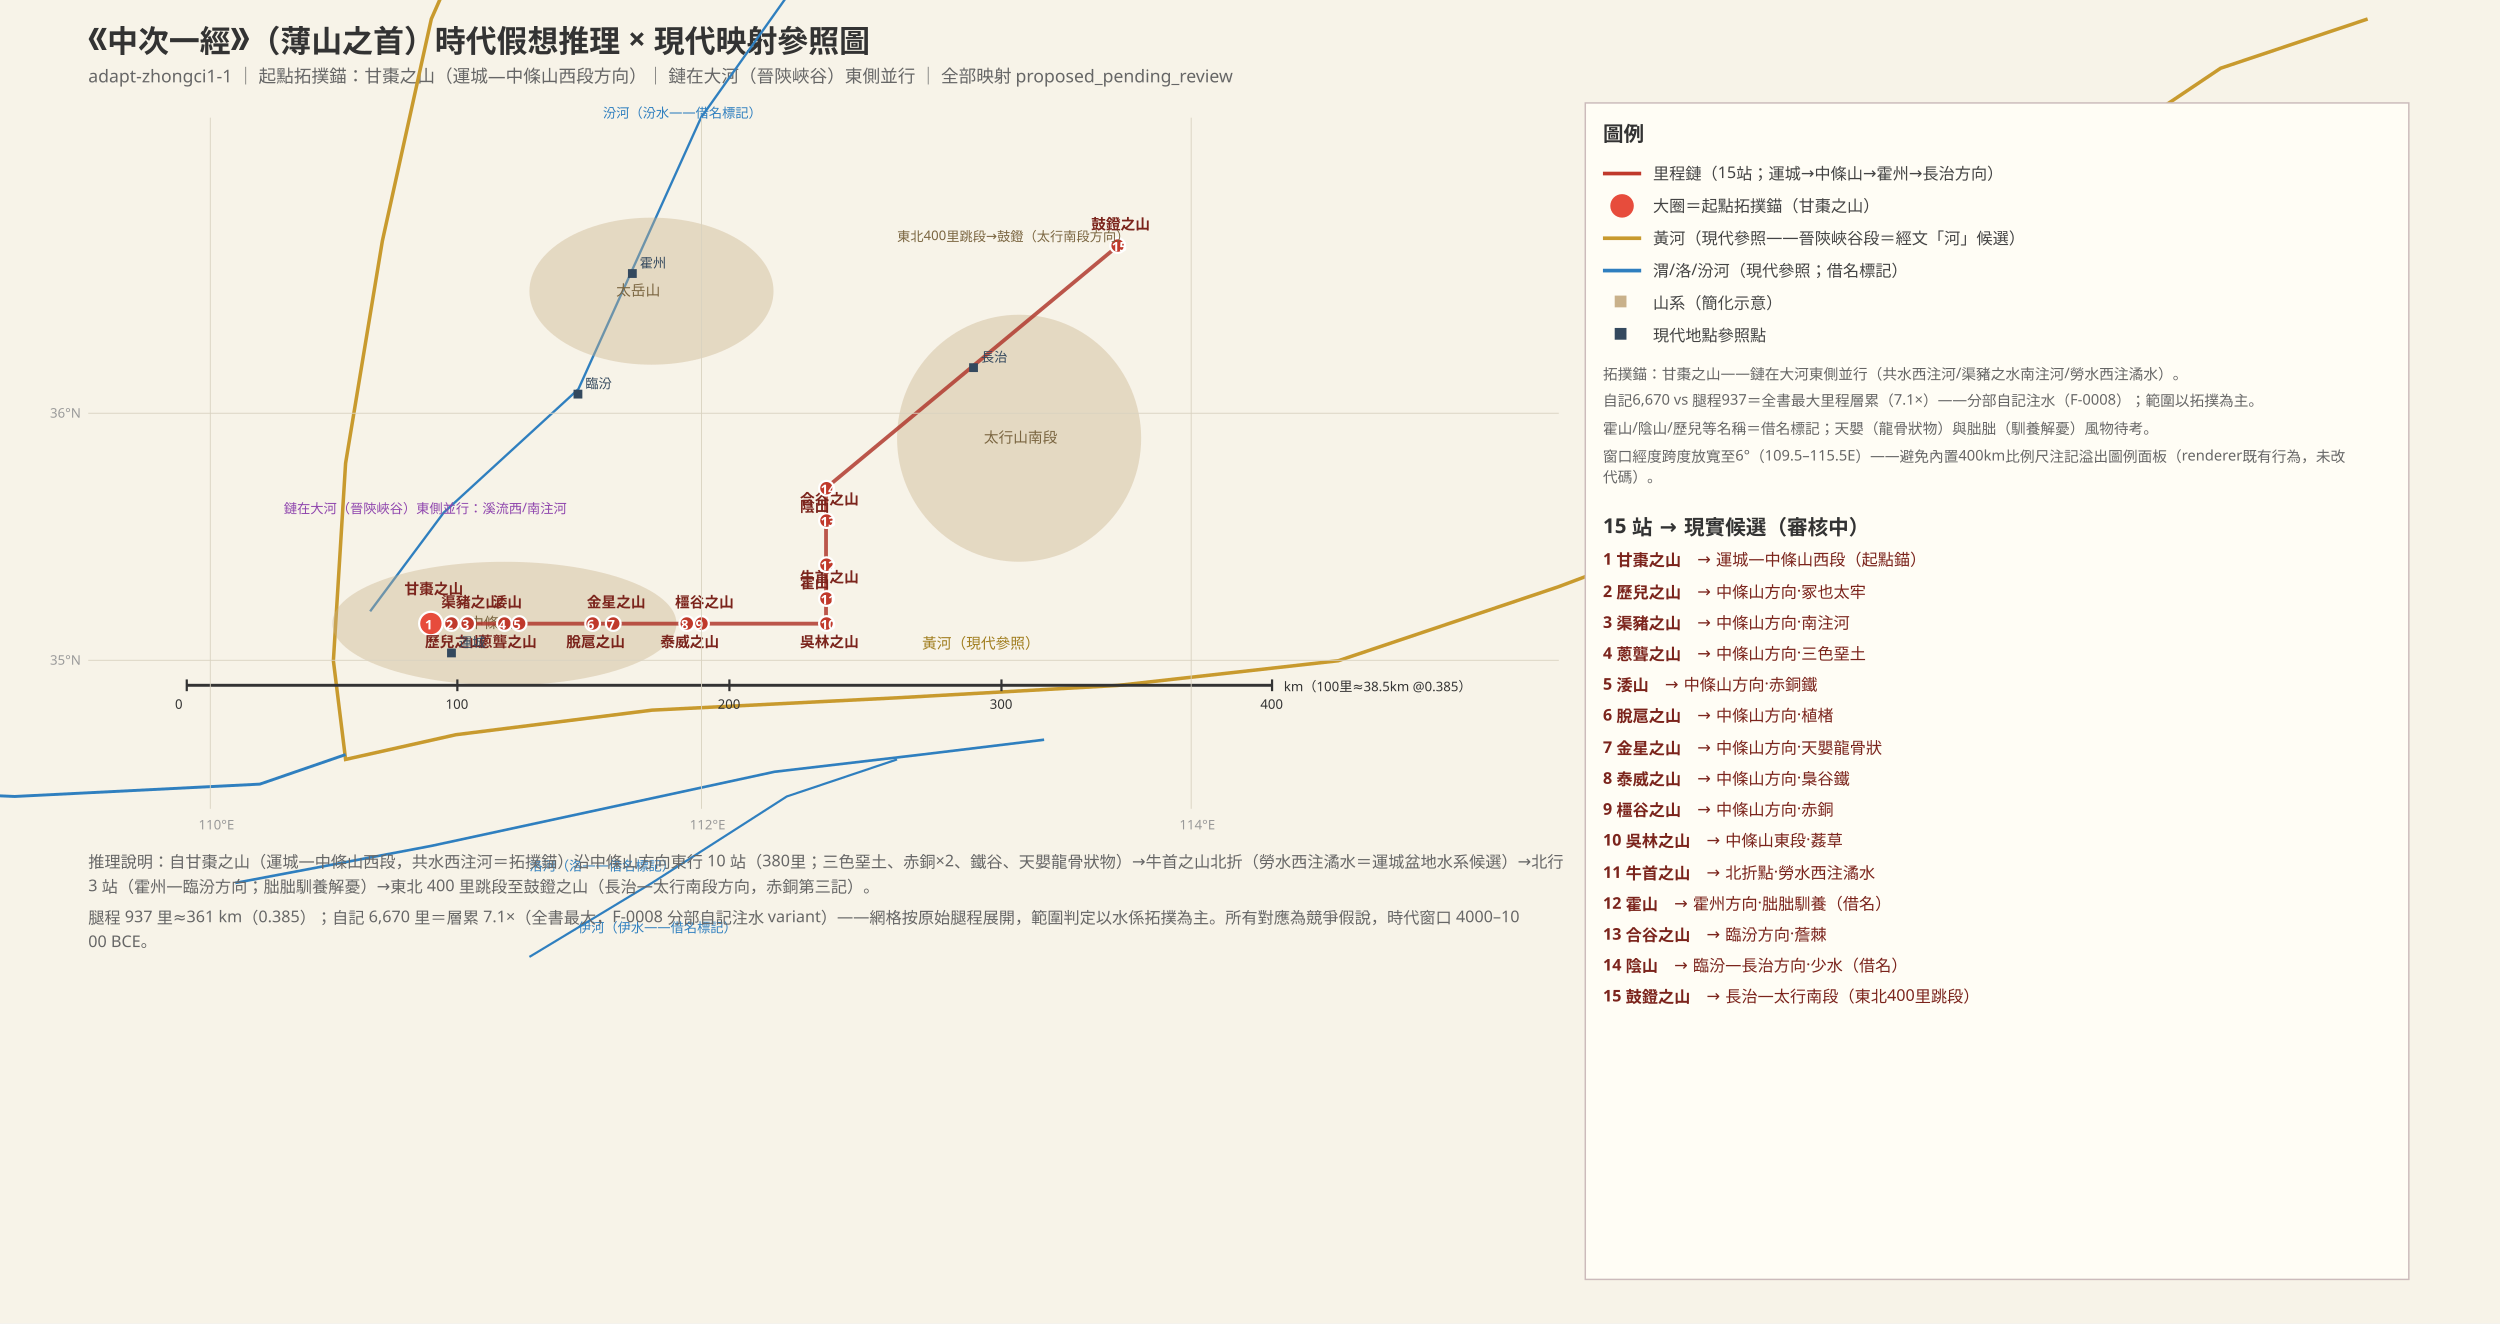
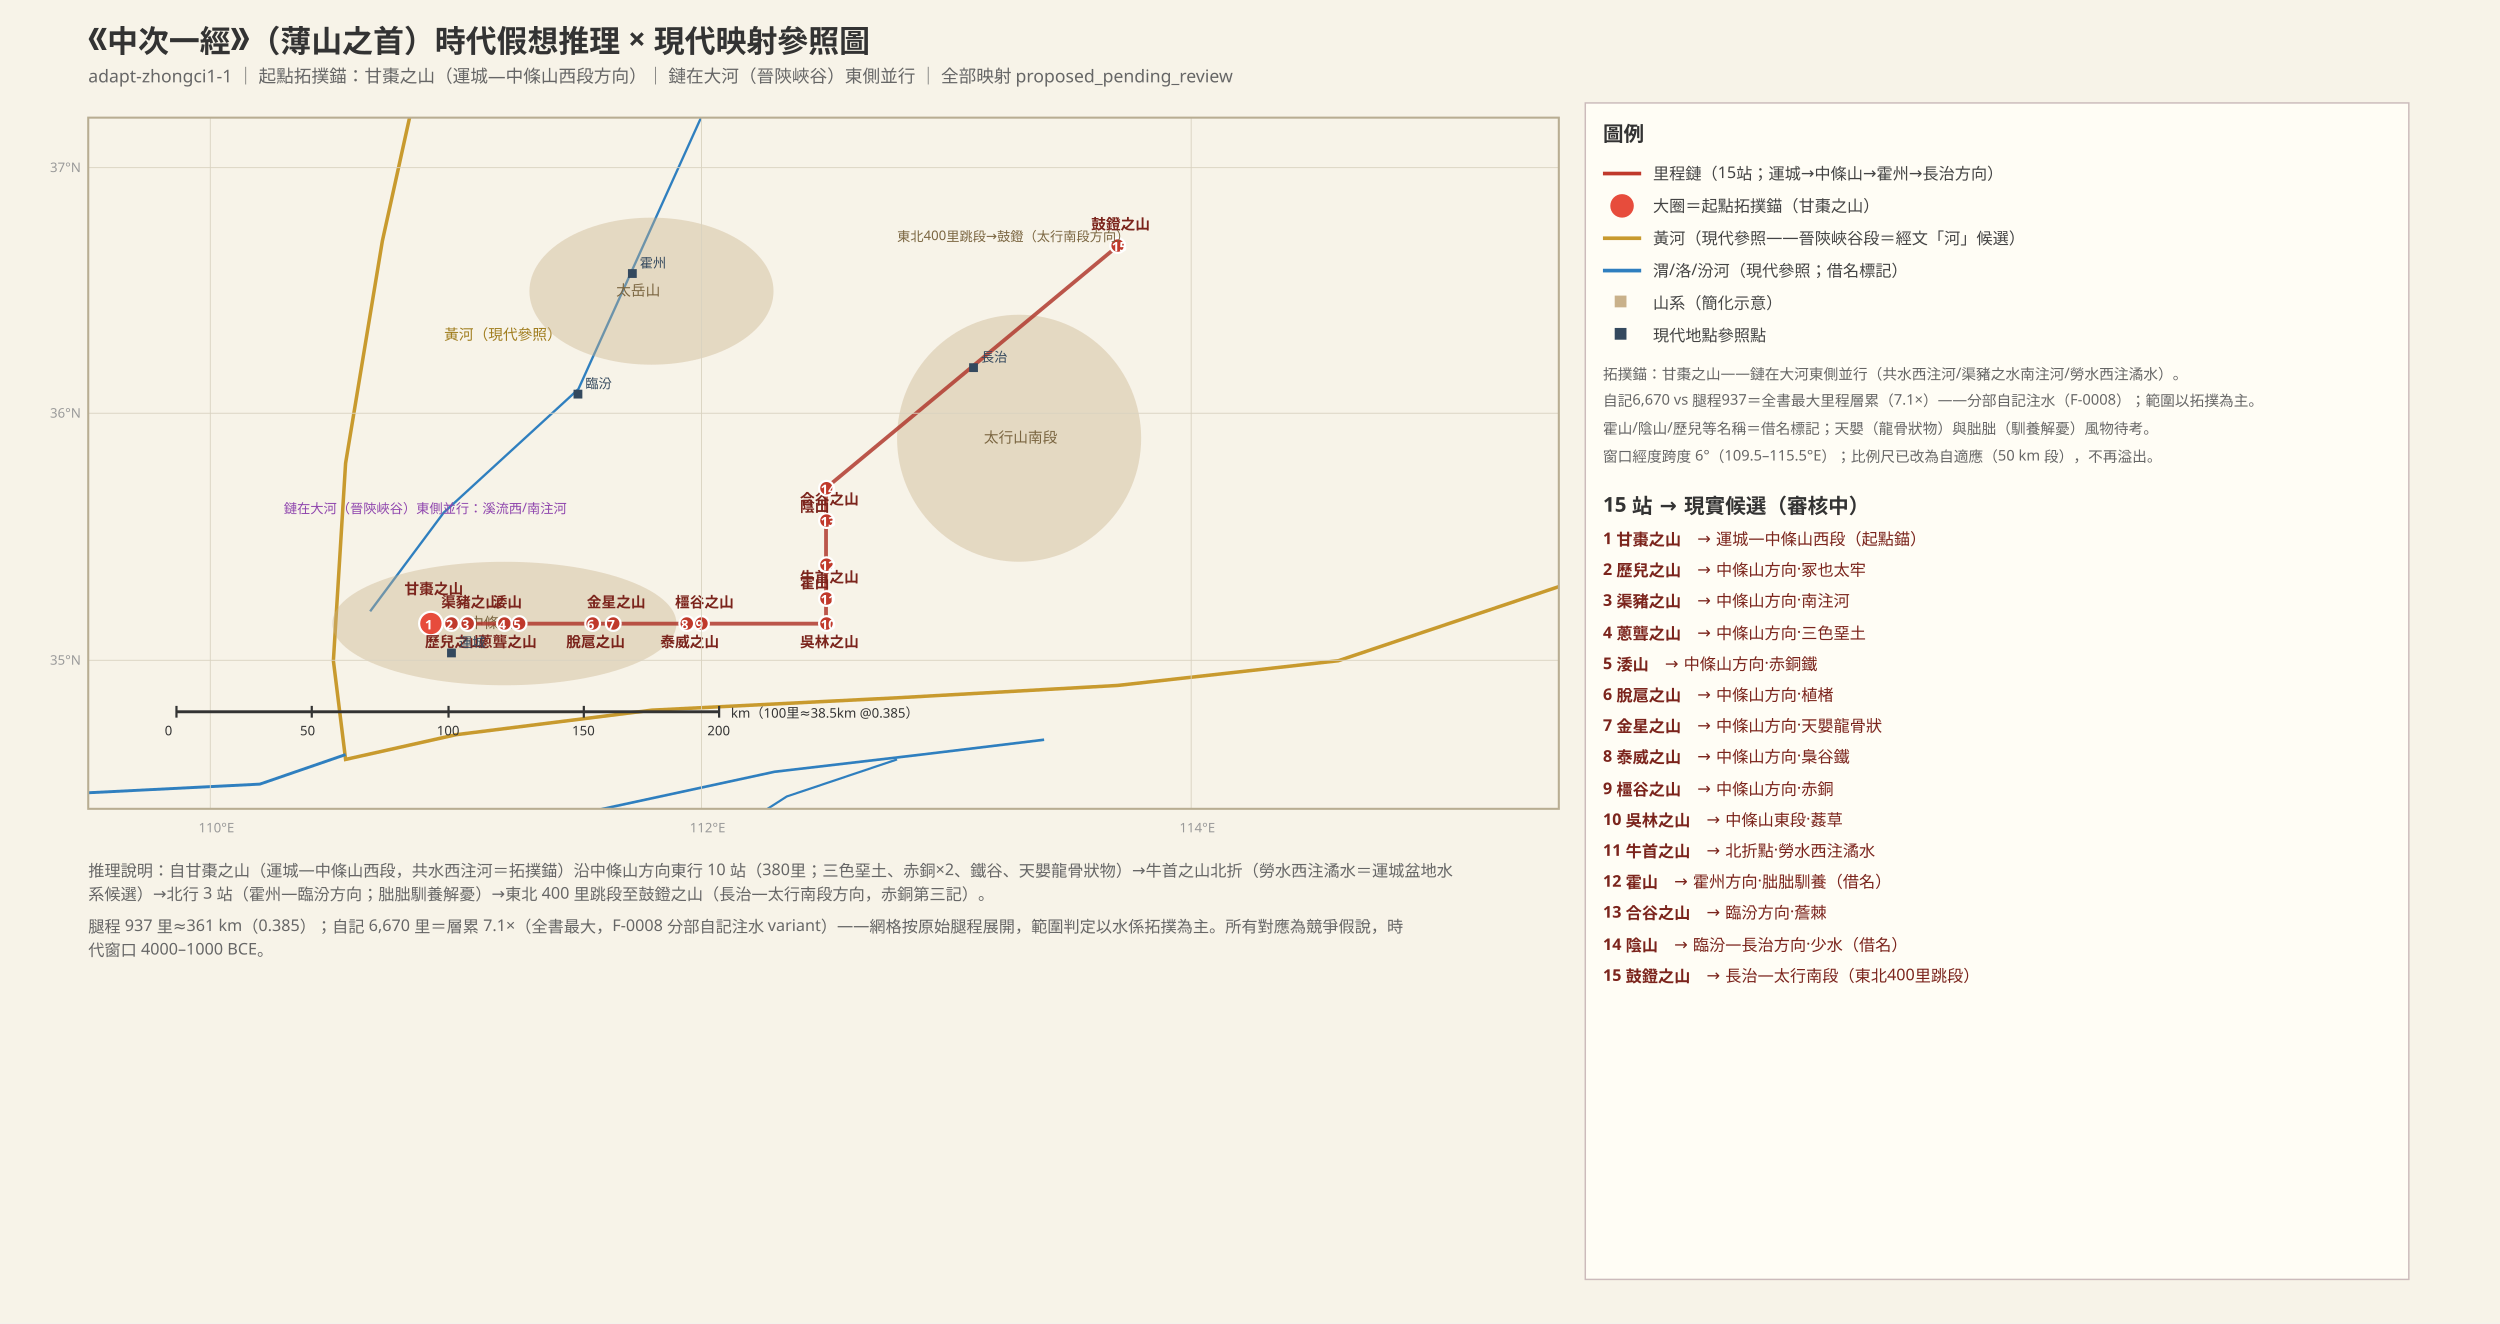
<svg xmlns="http://www.w3.org/2000/svg" width="1700" height="900" font-family="PingFang SC, Hiragino Sans GB, Microsoft YaHei, sans-serif">
  <rect width="1700" height="900" fill="#f7f3e8" />
  <defs>
    <marker id="arr" markerWidth="8" markerHeight="8" refX="7" refY="3" orient="auto">
      <path d="M0,0 L7,3 L0,6 Z" fill="#555" />
    </marker>
    <pattern id="sand" width="8" height="8" patternUnits="userSpaceOnUse">
      <rect width="8" height="8" fill="#efe3c0" />
      <circle cx="2" cy="2" r="0.8" fill="#d6b96a" />
      <circle cx="6" cy="6" r="0.8" fill="#d6b96a" />
    </pattern>
+     <clipPath id="mapclip">
+       <rect x="60" y="80" width="1000" height="470" />
+     </clipPath>
  </defs>
  <text x="60" y="34" font-size="21" font-weight="bold" fill="#333">《中次一經》（薄山之首）時代假想推理 × 現代映射參照圖</text>
  <text x="60" y="56" font-size="12" fill="#666">adapt-zhongci1-1 ｜ 起點拓撲錨：甘棗之山（運城—中條山西段方向）｜ 鏈在大河（晉陝峽谷）東側並行 ｜ 全部映射 proposed_pending_review</text>
-   <polyline points="-2106.7,516.4 -1856.7,550.0 -1606.7,449.3 -1440.0,348.6 -1223.3,298.2 -1023.3,273.0 -890.0,264.6 -790.0,197.5 -690.0,63.2 -590.0,-37.5 -490.0,-138.2 -373.3,-238.9 -290.0,-339.6 -123.3,-440.4 60.0,-473.9 210.0,-473.9 326.7,-440.4 410.0,-390.0 410.0,-272.5 360.0,-138.2 293.3,12.9 260.0,163.9 235.0,315.0 226.7,449.3 235.0,516.4 310.0,499.6 443.3,482.9 610.0,474.5 760.0,466.1 910.0,449.3 1060.0,398.9 1193.3,348.6 1310.0,231.1 1410.0,113.6 1510.0,46.4 1610.0,12.9" fill="none" stroke="#c89a2e" stroke-width="2.4" />
-   <text x="627" y="441" font-size="10" fill="#a07d1e">黃河（現代參照）</text>
-   <polyline points="-823.3,491.2 -606.7,499.6 -390.0,524.8 -190.0,533.2 10.0,541.6 176.7,533.2 235.0,513.1" fill="none" stroke="#2f7fbf" stroke-width="2" />
-   <text x="-423" y="496" font-size="9" fill="#2f7fbf">渭河</text>
-   <polyline points="160.0,600.4 293.3,575.2 410.0,550.0 526.7,524.8 626.7,513.1 710.0,503.0" fill="none" stroke="#2f7fbf" stroke-width="1.8" />
-   <text x="360" y="592" font-size="9" fill="#2f7fbf">洛河（洛——借名標記）</text>
-   <polyline points="360.0,650.7 443.3,600.4 535.0,541.6 610.0,516.4" fill="none" stroke="#2f7fbf" stroke-width="1.5" />
-   <text x="393" y="634" font-size="9" fill="#2f7fbf">伊河（伊水——借名標記）</text>
-   <polyline points="526.7,-171.8 560.0,-37.5 476.7,80.0 393.3,264.6 301.7,348.6 251.7,415.7" fill="none" stroke="#2f7fbf" stroke-width="1.6" />
-   <text x="410" y="80" font-size="9" fill="#2f7fbf">汾河（汾水——借名標記）</text>
-   <ellipse cx="343" cy="424" rx="117" ry="42" fill="#c9b18a" opacity="0.4" />
-   <text x="319" y="427" font-size="10" fill="#7a6540">中條山</text>
-   <ellipse cx="443" cy="198" rx="83" ry="50" fill="#c9b18a" opacity="0.4" />
-   <text x="419" y="201" font-size="10" fill="#7a6540">太岳山</text>
-   <ellipse cx="693" cy="298" rx="83" ry="84" fill="#c9b18a" opacity="0.4" />
-   <text x="669" y="301" font-size="10" fill="#7a6540">太行山南段</text>
-   <polyline points="293.3,424.1 306.7,424.1 318.3,424.1 343.3,424.1 353.3,424.1 403.3,424.1 416.7,424.1 466.7,424.1 476.7,424.1 561.7,424.1 561.7,407.3 561.7,383.8 561.7,353.6 561.7,331.8 760.0,167.3" fill="none" stroke="#b03a2e" stroke-width="2.6" opacity="0.85" />
-   <circle cx="293" cy="424" r="8" fill="#e74c3c" stroke="#fff" stroke-width="1.5" />
-   <text x="289" y="428" font-size="9" fill="#fff" font-weight="bold">1</text>
-   <text x="275" y="404" font-size="10" fill="#7b241c" font-weight="bold">甘棗之山</text>
-   <circle cx="307" cy="424" r="5" fill="#c0392b" stroke="#fff" stroke-width="1.5" />
-   <text x="303" y="428" font-size="9" fill="#fff" font-weight="bold">2</text>
-   <text x="289" y="440" font-size="10" fill="#7b241c" font-weight="bold">歷兒之山</text>
-   <circle cx="318" cy="424" r="5" fill="#c0392b" stroke="#fff" stroke-width="1.5" />
-   <text x="314" y="428" font-size="9" fill="#fff" font-weight="bold">3</text>
-   <text x="300" y="413" font-size="10" fill="#7b241c" font-weight="bold">渠豬之山</text>
-   <circle cx="343" cy="424" r="5" fill="#c0392b" stroke="#fff" stroke-width="1.5" />
-   <text x="339" y="428" font-size="9" fill="#fff" font-weight="bold">4</text>
-   <text x="325" y="440" font-size="10" fill="#7b241c" font-weight="bold">蔥聾之山</text>
-   <circle cx="353" cy="424" r="5" fill="#c0392b" stroke="#fff" stroke-width="1.5" />
-   <text x="349" y="428" font-size="9" fill="#fff" font-weight="bold">5</text>
-   <text x="335" y="413" font-size="10" fill="#7b241c" font-weight="bold">涹山</text>
-   <circle cx="403" cy="424" r="5" fill="#c0392b" stroke="#fff" stroke-width="1.5" />
-   <text x="399" y="428" font-size="9" fill="#fff" font-weight="bold">6</text>
-   <text x="385" y="440" font-size="10" fill="#7b241c" font-weight="bold">脫扈之山</text>
-   <circle cx="417" cy="424" r="5" fill="#c0392b" stroke="#fff" stroke-width="1.5" />
-   <text x="413" y="428" font-size="9" fill="#fff" font-weight="bold">7</text>
-   <text x="399" y="413" font-size="10" fill="#7b241c" font-weight="bold">金星之山</text>
-   <circle cx="467" cy="424" r="5" fill="#c0392b" stroke="#fff" stroke-width="1.5" />
-   <text x="463" y="428" font-size="9" fill="#fff" font-weight="bold">8</text>
-   <text x="449" y="440" font-size="10" fill="#7b241c" font-weight="bold">泰威之山</text>
-   <circle cx="477" cy="424" r="5" fill="#c0392b" stroke="#fff" stroke-width="1.5" />
-   <text x="473" y="428" font-size="9" fill="#fff" font-weight="bold">9</text>
-   <text x="459" y="413" font-size="10" fill="#7b241c" font-weight="bold">橿谷之山</text>
-   <circle cx="562" cy="424" r="5" fill="#c0392b" stroke="#fff" stroke-width="1.5" />
-   <text x="558" y="428" font-size="9" fill="#fff" font-weight="bold">10</text>
-   <text x="544" y="440" font-size="10" fill="#7b241c" font-weight="bold">吳林之山</text>
-   <circle cx="562" cy="407" r="5" fill="#c0392b" stroke="#fff" stroke-width="1.5" />
-   <text x="558" y="411" font-size="9" fill="#fff" font-weight="bold">11</text>
-   <text x="544" y="396" font-size="10" fill="#7b241c" font-weight="bold">牛首之山</text>
-   <circle cx="562" cy="384" r="5" fill="#c0392b" stroke="#fff" stroke-width="1.5" />
-   <text x="558" y="388" font-size="9" fill="#fff" font-weight="bold">12</text>
-   <text x="544" y="400" font-size="10" fill="#7b241c" font-weight="bold">霍山</text>
-   <circle cx="562" cy="354" r="5" fill="#c0392b" stroke="#fff" stroke-width="1.5" />
-   <text x="558" y="358" font-size="9" fill="#fff" font-weight="bold">13</text>
-   <text x="544" y="343" font-size="10" fill="#7b241c" font-weight="bold">合谷之山</text>
-   <circle cx="562" cy="332" r="5" fill="#c0392b" stroke="#fff" stroke-width="1.5" />
-   <text x="558" y="336" font-size="9" fill="#fff" font-weight="bold">14</text>
-   <text x="544" y="348" font-size="10" fill="#7b241c" font-weight="bold">陰山</text>
-   <circle cx="760" cy="167" r="5" fill="#c0392b" stroke="#fff" stroke-width="1.5" />
-   <text x="756" y="171" font-size="9" fill="#fff" font-weight="bold">15</text>
-   <text x="742" y="156" font-size="10" fill="#7b241c" font-weight="bold">鼓鐙之山</text>
-   <text x="193" y="349" font-size="9" fill="#8e44ad">鏈在大河（晉陝峽谷）東側並行：溪流西/南注河</text>
-   <text x="610" y="164" font-size="9" fill="#7a6540">東北400里跳段→鼓鐙（太行南段方向）</text>
-   <rect x="304" y="441" width="6" height="6" fill="#34495e" />
-   <text x="312" y="440" font-size="9" fill="#34495e">運城</text>
-   <rect x="390" y="265" width="6" height="6" fill="#34495e" />
-   <text x="398" y="264" font-size="9" fill="#34495e">臨汾</text>
-   <rect x="427" y="183" width="6" height="6" fill="#34495e" />
-   <text x="435" y="182" font-size="9" fill="#34495e">霍州</text>
-   <rect x="659" y="247" width="6" height="6" fill="#34495e" />
-   <text x="667" y="246" font-size="9" fill="#34495e">長治</text>
-   <line x1="127" y1="466" x2="865" y2="466" stroke="#333" stroke-width="2" />
-   <line x1="127" y1="462" x2="127" y2="470" stroke="#333" stroke-width="1.5" />
-   <text x="119" y="482" font-size="9" fill="#333">0</text>
-   <line x1="311" y1="462" x2="311" y2="470" stroke="#333" stroke-width="1.5" />
-   <text x="303" y="482" font-size="9" fill="#333">100</text>
-   <line x1="496" y1="462" x2="496" y2="470" stroke="#333" stroke-width="1.5" />
-   <text x="488" y="482" font-size="9" fill="#333">200</text>
-   <line x1="681" y1="462" x2="681" y2="470" stroke="#333" stroke-width="1.5" />
-   <text x="673" y="482" font-size="9" fill="#333">300</text>
-   <line x1="865" y1="462" x2="865" y2="470" stroke="#333" stroke-width="1.5" />
-   <text x="857" y="482" font-size="9" fill="#333">400</text>
-   <text x="873" y="470" font-size="9" fill="#333">km（100里≈38.5km @0.385）</text>
+   <g clip-path="url(#mapclip)">
+     <polyline points="-2106.7,516.4 -1856.7,550.0 -1606.7,449.3 -1440.0,348.6 -1223.3,298.2 -1023.3,273.0 -890.0,264.6 -790.0,197.5 -690.0,63.2 -590.0,-37.5 -490.0,-138.2 -373.3,-238.9 -290.0,-339.6 -123.3,-440.4 60.0,-473.9 210.0,-473.9 326.7,-440.4 410.0,-390.0 410.0,-272.5 360.0,-138.2 293.3,12.9 260.0,163.9 235.0,315.0 226.7,449.3 235.0,516.4 310.0,499.6 443.3,482.9 610.0,474.5 760.0,466.1 910.0,449.3 1060.0,398.9 1193.3,348.6 1310.0,231.1 1410.0,113.6 1510.0,46.4 1610.0,12.9" fill="none" stroke="#c89a2e" stroke-width="2.4" />
+     <text x="302" y="231" font-size="10" fill="#a07d1e">黃河（現代參照）</text>
+     <polyline points="-823.3,491.2 -606.7,499.6 -390.0,524.8 -190.0,533.2 10.0,541.6 176.7,533.2 235.0,513.1" fill="none" stroke="#2f7fbf" stroke-width="2" />
+     <polyline points="160.0,600.4 293.3,575.2 410.0,550.0 526.7,524.8 626.7,513.1 710.0,503.0" fill="none" stroke="#2f7fbf" stroke-width="1.8" />
+     <polyline points="360.0,650.7 443.3,600.4 535.0,541.6 610.0,516.4" fill="none" stroke="#2f7fbf" stroke-width="1.5" />
+     <polyline points="526.7,-171.8 560.0,-37.5 476.7,80.0 393.3,264.6 301.7,348.6 251.7,415.7" fill="none" stroke="#2f7fbf" stroke-width="1.6" />
+     <ellipse cx="343" cy="424" rx="117" ry="42" fill="#c9b18a" opacity="0.4" />
+     <text x="319" y="427" font-size="10" fill="#7a6540">中條山</text>
+     <ellipse cx="443" cy="198" rx="83" ry="50" fill="#c9b18a" opacity="0.4" />
+     <text x="419" y="201" font-size="10" fill="#7a6540">太岳山</text>
+     <ellipse cx="693" cy="298" rx="83" ry="84" fill="#c9b18a" opacity="0.4" />
+     <text x="669" y="301" font-size="10" fill="#7a6540">太行山南段</text>
+     <polyline points="293.3,424.1 306.7,424.1 318.3,424.1 343.3,424.1 353.3,424.1 403.3,424.1 416.7,424.1 466.7,424.1 476.7,424.1 561.7,424.1 561.7,407.3 561.7,383.8 561.7,353.6 561.7,331.8 760.0,167.3" fill="none" stroke="#b03a2e" stroke-width="2.6" opacity="0.85" />
+     <circle cx="293" cy="424" r="8" fill="#e74c3c" stroke="#fff" stroke-width="1.5" />
+     <text x="289" y="428" font-size="9" fill="#fff" font-weight="bold">1</text>
+     <text x="275" y="404" font-size="10" fill="#7b241c" font-weight="bold">甘棗之山</text>
+     <circle cx="307" cy="424" r="5" fill="#c0392b" stroke="#fff" stroke-width="1.5" />
+     <text x="303" y="428" font-size="9" fill="#fff" font-weight="bold">2</text>
+     <text x="289" y="440" font-size="10" fill="#7b241c" font-weight="bold">歷兒之山</text>
+     <circle cx="318" cy="424" r="5" fill="#c0392b" stroke="#fff" stroke-width="1.5" />
+     <text x="314" y="428" font-size="9" fill="#fff" font-weight="bold">3</text>
+     <text x="300" y="413" font-size="10" fill="#7b241c" font-weight="bold">渠豬之山</text>
+     <circle cx="343" cy="424" r="5" fill="#c0392b" stroke="#fff" stroke-width="1.5" />
+     <text x="339" y="428" font-size="9" fill="#fff" font-weight="bold">4</text>
+     <text x="325" y="440" font-size="10" fill="#7b241c" font-weight="bold">蔥聾之山</text>
+     <circle cx="353" cy="424" r="5" fill="#c0392b" stroke="#fff" stroke-width="1.5" />
+     <text x="349" y="428" font-size="9" fill="#fff" font-weight="bold">5</text>
+     <text x="335" y="413" font-size="10" fill="#7b241c" font-weight="bold">涹山</text>
+     <circle cx="403" cy="424" r="5" fill="#c0392b" stroke="#fff" stroke-width="1.5" />
+     <text x="399" y="428" font-size="9" fill="#fff" font-weight="bold">6</text>
+     <text x="385" y="440" font-size="10" fill="#7b241c" font-weight="bold">脫扈之山</text>
+     <circle cx="417" cy="424" r="5" fill="#c0392b" stroke="#fff" stroke-width="1.5" />
+     <text x="413" y="428" font-size="9" fill="#fff" font-weight="bold">7</text>
+     <text x="399" y="413" font-size="10" fill="#7b241c" font-weight="bold">金星之山</text>
+     <circle cx="467" cy="424" r="5" fill="#c0392b" stroke="#fff" stroke-width="1.5" />
+     <text x="463" y="428" font-size="9" fill="#fff" font-weight="bold">8</text>
+     <text x="449" y="440" font-size="10" fill="#7b241c" font-weight="bold">泰威之山</text>
+     <circle cx="477" cy="424" r="5" fill="#c0392b" stroke="#fff" stroke-width="1.5" />
+     <text x="473" y="428" font-size="9" fill="#fff" font-weight="bold">9</text>
+     <text x="459" y="413" font-size="10" fill="#7b241c" font-weight="bold">橿谷之山</text>
+     <circle cx="562" cy="424" r="5" fill="#c0392b" stroke="#fff" stroke-width="1.5" />
+     <text x="558" y="428" font-size="9" fill="#fff" font-weight="bold">10</text>
+     <text x="544" y="440" font-size="10" fill="#7b241c" font-weight="bold">吳林之山</text>
+     <circle cx="562" cy="407" r="5" fill="#c0392b" stroke="#fff" stroke-width="1.5" />
+     <text x="558" y="411" font-size="9" fill="#fff" font-weight="bold">11</text>
+     <text x="544" y="396" font-size="10" fill="#7b241c" font-weight="bold">牛首之山</text>
+     <circle cx="562" cy="384" r="5" fill="#c0392b" stroke="#fff" stroke-width="1.5" />
+     <text x="558" y="388" font-size="9" fill="#fff" font-weight="bold">12</text>
+     <text x="544" y="400" font-size="10" fill="#7b241c" font-weight="bold">霍山</text>
+     <circle cx="562" cy="354" r="5" fill="#c0392b" stroke="#fff" stroke-width="1.5" />
+     <text x="558" y="358" font-size="9" fill="#fff" font-weight="bold">13</text>
+     <text x="544" y="343" font-size="10" fill="#7b241c" font-weight="bold">合谷之山</text>
+     <circle cx="562" cy="332" r="5" fill="#c0392b" stroke="#fff" stroke-width="1.5" />
+     <text x="558" y="336" font-size="9" fill="#fff" font-weight="bold">14</text>
+     <text x="544" y="348" font-size="10" fill="#7b241c" font-weight="bold">陰山</text>
+     <circle cx="760" cy="167" r="5" fill="#c0392b" stroke="#fff" stroke-width="1.5" />
+     <text x="756" y="171" font-size="9" fill="#fff" font-weight="bold">15</text>
+     <text x="742" y="156" font-size="10" fill="#7b241c" font-weight="bold">鼓鐙之山</text>
+     <text x="193" y="349" font-size="9" fill="#8e44ad">鏈在大河（晉陝峽谷）東側並行：溪流西/南注河</text>
+     <text x="610" y="164" font-size="9" fill="#7a6540">東北400里跳段→鼓鐙（太行南段方向）</text>
+     <rect x="304" y="441" width="6" height="6" fill="#34495e" />
+     <text x="312" y="440" font-size="9" fill="#34495e">運城</text>
+     <rect x="390" y="265" width="6" height="6" fill="#34495e" />
+     <text x="398" y="264" font-size="9" fill="#34495e">臨汾</text>
+     <rect x="427" y="183" width="6" height="6" fill="#34495e" />
+     <text x="435" y="182" font-size="9" fill="#34495e">霍州</text>
+     <rect x="659" y="247" width="6" height="6" fill="#34495e" />
+     <text x="667" y="246" font-size="9" fill="#34495e">長治</text>
+   </g>
  <line x1="143" y1="550" x2="143" y2="80" stroke="#d9d2c0" stroke-width="0.6" />
-   <text x="135" y="564" font-size="9" fill="#999">110°E</text>
+   <text x="135" y="566" font-size="9" fill="#999">110°E</text>
  <line x1="477" y1="550" x2="477" y2="80" stroke="#d9d2c0" stroke-width="0.6" />
-   <text x="469" y="564" font-size="9" fill="#999">112°E</text>
+   <text x="469" y="566" font-size="9" fill="#999">112°E</text>
  <line x1="810" y1="550" x2="810" y2="80" stroke="#d9d2c0" stroke-width="0.6" />
-   <text x="802" y="564" font-size="9" fill="#999">114°E</text>
+   <text x="802" y="566" font-size="9" fill="#999">114°E</text>
  <line x1="60" y1="449" x2="1060" y2="449" stroke="#d9d2c0" stroke-width="0.6" />
  <text x="34" y="452" font-size="9" fill="#999">35°N</text>
  <line x1="60" y1="281" x2="1060" y2="281" stroke="#d9d2c0" stroke-width="0.6" />
  <text x="34" y="284" font-size="9" fill="#999">36°N</text>
+   <line x1="60" y1="114" x2="1060" y2="114" stroke="#d9d2c0" stroke-width="0.6" />
+   <text x="34" y="117" font-size="9" fill="#999">37°N</text>
+   <rect x="60" y="80" width="1000" height="470" fill="none" stroke="#b8ad92" stroke-width="1.4" />
+   <line x1="120" y1="484" x2="489" y2="484" stroke="#333" stroke-width="2" />
+   <line x1="120" y1="480" x2="120" y2="488" stroke="#333" stroke-width="1.5" />
+   <text x="112" y="500" font-size="9" fill="#333">0</text>
+   <line x1="212" y1="480" x2="212" y2="488" stroke="#333" stroke-width="1.5" />
+   <text x="204" y="500" font-size="9" fill="#333">50</text>
+   <line x1="305" y1="480" x2="305" y2="488" stroke="#333" stroke-width="1.5" />
+   <text x="297" y="500" font-size="9" fill="#333">100</text>
+   <line x1="397" y1="480" x2="397" y2="488" stroke="#333" stroke-width="1.5" />
+   <text x="389" y="500" font-size="9" fill="#333">150</text>
+   <line x1="489" y1="480" x2="489" y2="488" stroke="#333" stroke-width="1.5" />
+   <text x="481" y="500" font-size="9" fill="#333">200</text>
+   <text x="497" y="488" font-size="9" fill="#333">km（100里≈38.5km @0.385）</text>
  <rect x="1078" y="70" width="560" height="800" fill="#fffdf5" stroke="#cbb" />
  <text x="1090" y="96" font-size="14" font-weight="bold" fill="#333">圖例</text>
  <line x1="1090" y1="118" x2="1116" y2="118" stroke="#c0392b" stroke-width="2.5" />
  <text x="1124" y="122" font-size="11" fill="#444">里程鏈（15站；運城→中條山→霍州→長治方向）</text>
  <circle cx="1103" cy="140" r="8" fill="#e74c3c" />
  <text x="1124" y="144" font-size="11" fill="#444">大圈＝起點拓撲錨（甘棗之山）</text>
  <line x1="1090" y1="162" x2="1116" y2="162" stroke="#c89a2e" stroke-width="2.5" />
  <text x="1124" y="166" font-size="11" fill="#444">黃河（現代參照——晉陝峽谷段＝經文「河」候選）</text>
  <line x1="1090" y1="184" x2="1116" y2="184" stroke="#2f7fbf" stroke-width="2.5" />
  <text x="1124" y="188" font-size="11" fill="#444">渭/洛/汾河（現代參照；借名標記）</text>
  <rect x="1098" y="201" width="8" height="8" fill="#c9b18a" />
  <text x="1124" y="210" font-size="11" fill="#444">山系（簡化示意）</text>
  <rect x="1098" y="223" width="8" height="8" fill="#34495e" />
  <text x="1124" y="232" font-size="11" fill="#444">現代地點參照點</text>
  <text x="1090" y="258" font-size="10" fill="#666">拓撲錨：甘棗之山——鏈在大河東側並行（共水西注河/渠豬之水南注河/勞水西注潏水）。</text>
  <text x="1090" y="276" font-size="10" fill="#666">自記6,670 vs 腿程937＝全書最大里程層累（7.1×）——分部自記注水（F-0008）；範圍以拓撲為主。</text>
  <text x="1090" y="295" font-size="10" fill="#666">霍山/陰山/歷兒等名稱＝借名標記；天嬰（龍骨狀物）與朏朏（馴養解憂）風物待考。</text>
-   <text x="1090" y="314" font-size="10" fill="#666">窗口經度跨度放寬至6°（109.5–115.5E）——避免內置400km比例尺注記溢出圖例面板（renderer既有行為，未改</text>
-   <text x="1090" y="328" font-size="10" fill="#666">代碼）。</text>
-   <text x="1090" y="362.5" font-size="14" font-weight="bold" fill="#333">15 站 → 現實候選（審核中）</text>
-   <text x="1090" y="384" font-size="11" fill="#7b241c">
+   <text x="1090" y="314" font-size="10" fill="#666">窗口經度跨度 6°（109.5–115.5°E）；比例尺已改為自適應（50 km 段），不再溢出。</text>
+   <text x="1090" y="348.0" font-size="14" font-weight="bold" fill="#333">15 站 → 現實候選（審核中）</text>
+   <text x="1090" y="370" font-size="11" fill="#7b241c">
    <tspan font-weight="bold"> 1 甘棗之山</tspan>　→ 運城—中條山西段（起點錨）</text>
-   <text x="1090" y="406" font-size="11" fill="#7b241c">
+   <text x="1090" y="391" font-size="11" fill="#7b241c">
    <tspan font-weight="bold"> 2 歷兒之山</tspan>　→ 中條山方向·冢也太牢</text>
-   <text x="1090" y="427" font-size="11" fill="#7b241c">
+   <text x="1090" y="412" font-size="11" fill="#7b241c">
    <tspan font-weight="bold"> 3 渠豬之山</tspan>　→ 中條山方向·南注河</text>
-   <text x="1090" y="448" font-size="11" fill="#7b241c">
+   <text x="1090" y="434" font-size="11" fill="#7b241c">
    <tspan font-weight="bold"> 4 蔥聾之山</tspan>　→ 中條山方向·三色堊土</text>
-   <text x="1090" y="469" font-size="11" fill="#7b241c">
+   <text x="1090" y="455" font-size="11" fill="#7b241c">
    <tspan font-weight="bold"> 5 涹山</tspan>　→ 中條山方向·赤銅鐵</text>
-   <text x="1090" y="490" font-size="11" fill="#7b241c">
+   <text x="1090" y="476" font-size="11" fill="#7b241c">
    <tspan font-weight="bold"> 6 脫扈之山</tspan>　→ 中條山方向·植楮</text>
-   <text x="1090" y="512" font-size="11" fill="#7b241c">
+   <text x="1090" y="497" font-size="11" fill="#7b241c">
    <tspan font-weight="bold"> 7 金星之山</tspan>　→ 中條山方向·天嬰龍骨狀</text>
-   <text x="1090" y="533" font-size="11" fill="#7b241c">
+   <text x="1090" y="518" font-size="11" fill="#7b241c">
    <tspan font-weight="bold"> 8 泰威之山</tspan>　→ 中條山方向·梟谷鐵</text>
-   <text x="1090" y="554" font-size="11" fill="#7b241c">
+   <text x="1090" y="540" font-size="11" fill="#7b241c">
    <tspan font-weight="bold"> 9 橿谷之山</tspan>　→ 中條山方向·赤銅</text>
-   <text x="1090" y="575" font-size="11" fill="#7b241c">
+   <text x="1090" y="561" font-size="11" fill="#7b241c">
    <tspan font-weight="bold">10 吳林之山</tspan>　→ 中條山東段·葌草</text>
-   <text x="1090" y="597" font-size="11" fill="#7b241c">
+   <text x="1090" y="582" font-size="11" fill="#7b241c">
    <tspan font-weight="bold">11 牛首之山</tspan>　→ 北折點·勞水西注潏水</text>
-   <text x="1090" y="618" font-size="11" fill="#7b241c">
+   <text x="1090" y="603" font-size="11" fill="#7b241c">
    <tspan font-weight="bold">12 霍山</tspan>　→ 霍州方向·朏朏馴養（借名）</text>
-   <text x="1090" y="639" font-size="11" fill="#7b241c">
+   <text x="1090" y="624" font-size="11" fill="#7b241c">
    <tspan font-weight="bold">13 合谷之山</tspan>　→ 臨汾方向·薝棘</text>
-   <text x="1090" y="660" font-size="11" fill="#7b241c">
+   <text x="1090" y="646" font-size="11" fill="#7b241c">
    <tspan font-weight="bold">14 陰山</tspan>　→ 臨汾—長治方向·少水（借名）</text>
-   <text x="1090" y="681" font-size="11" fill="#7b241c">
+   <text x="1090" y="667" font-size="11" fill="#7b241c">
    <tspan font-weight="bold">15 鼓鐙之山</tspan>　→ 長治—太行南段（東北400里跳段）</text>
-   <text x="60" y="590" font-size="11" fill="#666">推理說明：自甘棗之山（運城—中條山西段，共水西注河＝拓撲錨）沿中條山方向東行 10 站（380里；三色堊土、赤銅×2、鐵谷、天嬰龍骨狀物）→牛首之山北折（勞水西注潏水＝運城盆地水系候選）→北行</text>
-   <text x="60" y="606" font-size="11" fill="#666"> 3 站（霍州—臨汾方向；朏朏馴養解憂）→東北 400 里跳段至鼓鐙之山（長治—太行南段方向，赤銅第三記）。</text>
-   <text x="60" y="628" font-size="11" fill="#666">腿程 937 里≈361 km（0.385）；自記 6,670 里＝層累 7.1×（全書最大，F-0008 分部自記注水 variant）——網格按原始腿程展開，範圍判定以水係拓撲為主。所有對應為競爭假說，時代窗口 4000–10</text>
-   <text x="60" y="644" font-size="11" fill="#666">00 BCE。</text>
+   <text x="60" y="596" font-size="11" fill="#666">推理說明：自甘棗之山（運城—中條山西段，共水西注河＝拓撲錨）沿中條山方向東行 10 站（380里；三色堊土、赤銅×2、鐵谷、天嬰龍骨狀物）→牛首之山北折（勞水西注潏水＝運城盆地水</text>
+   <text x="60" y="612" font-size="11" fill="#666">系候選）→北行 3 站（霍州—臨汾方向；朏朏馴養解憂）→東北 400 里跳段至鼓鐙之山（長治—太行南段方向，赤銅第三記）。</text>
+   <text x="60" y="634" font-size="11" fill="#666">腿程 937 里≈361 km（0.385）；自記 6,670 里＝層累 7.1×（全書最大，F-0008 分部自記注水 variant）——網格按原始腿程展開，範圍判定以水係拓撲為主。所有對應為競爭假說，時</text>
+   <text x="60" y="650" font-size="11" fill="#666">代窗口 4000–1000 BCE。</text>
</svg>
